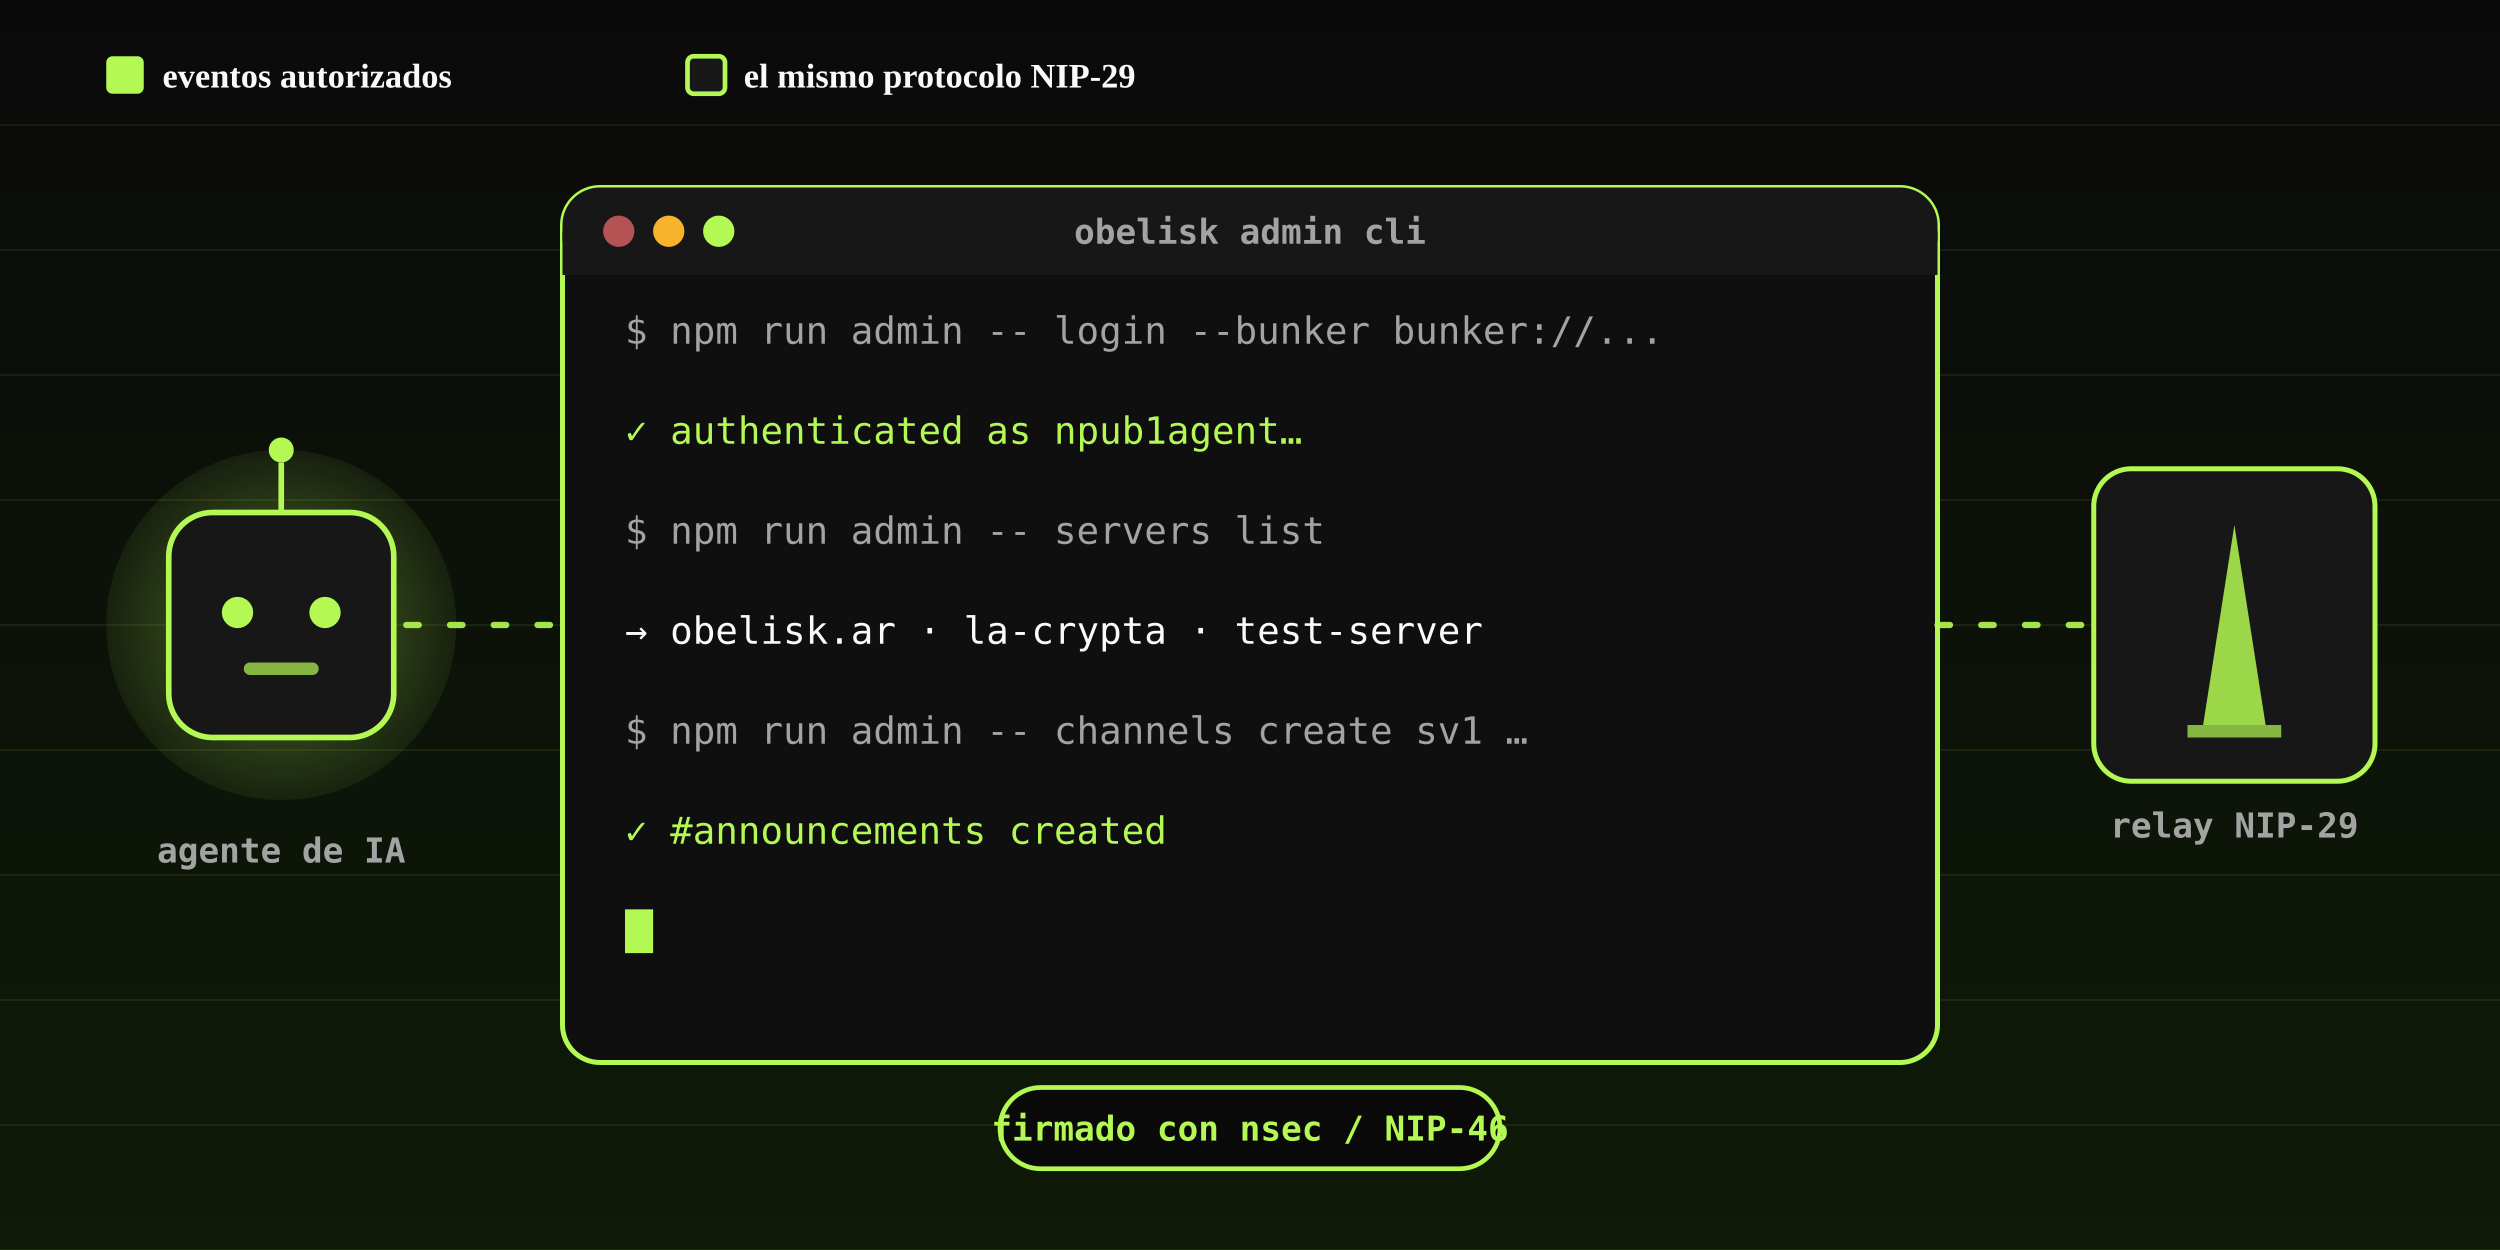
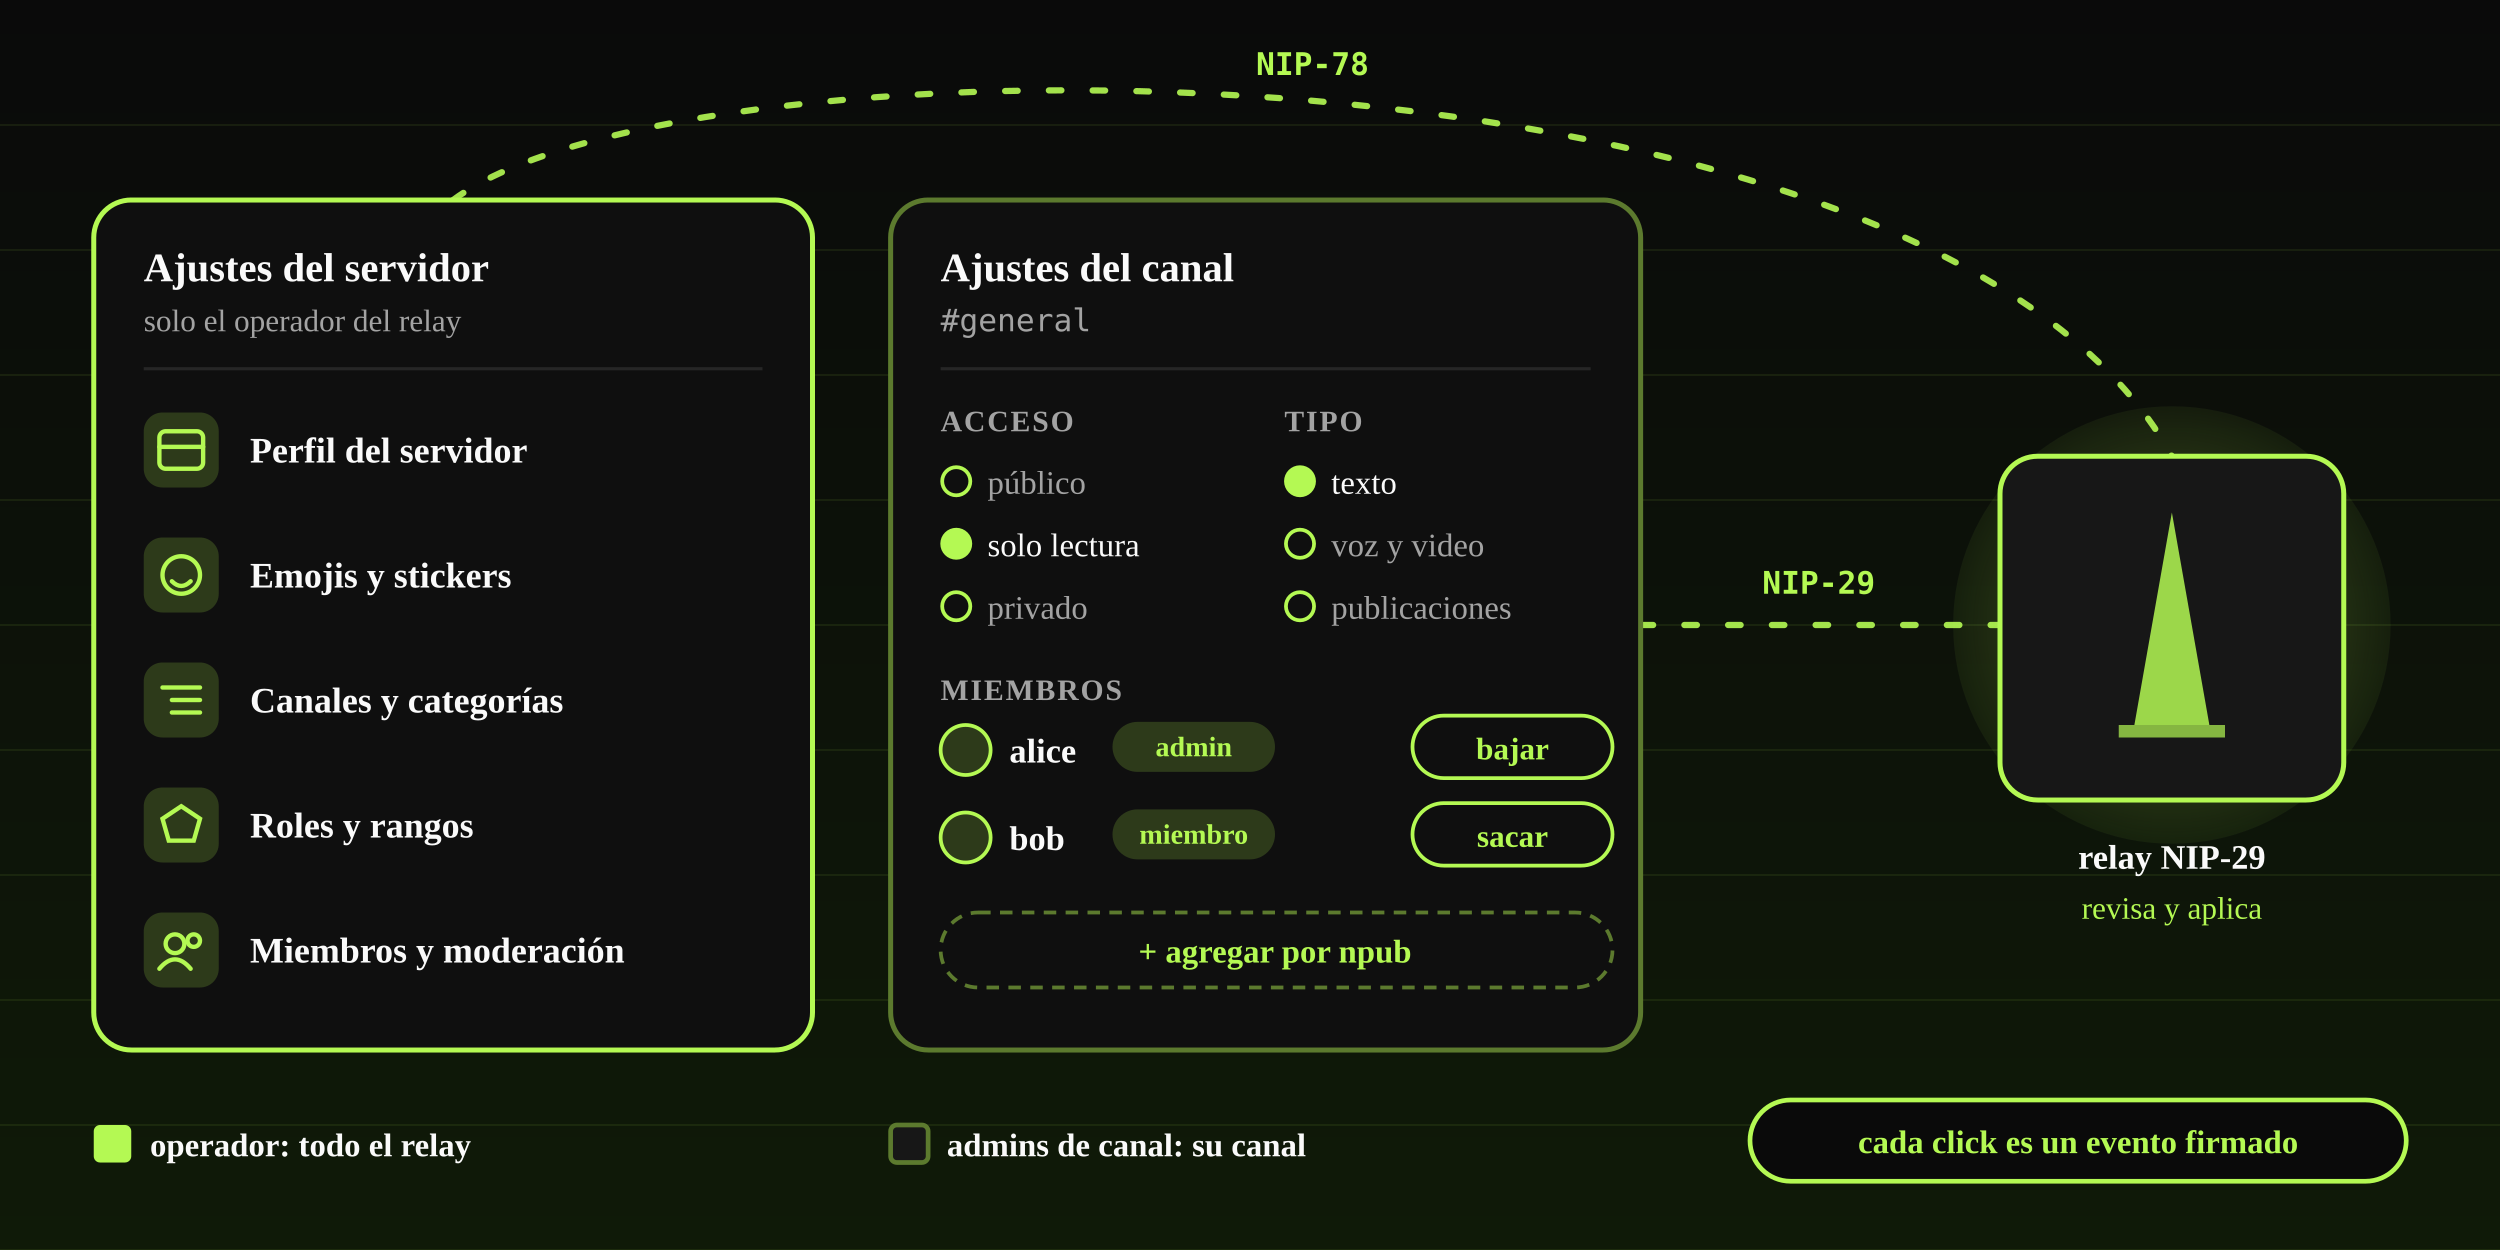
<svg xmlns="http://www.w3.org/2000/svg" viewBox="0 0 800 400" role="img" aria-labelledby="hero-cli-title hero-cli-desc" class="w-full h-auto">
  <defs>
    <linearGradient id="sky-cli" x1="0" y1="0" x2="0" y2="1">
      <stop offset="0%" stop-color="#0a0a0a" />
      <stop offset="100%" stop-color="#0f1a08" />
    </linearGradient>
-     <radialGradient id="agent-glow" cx="0.5" cy="0.5" r="0.6">
-       <stop offset="0%" stop-color="#b4f953" stop-opacity="0.4" />
+     <radialGradient id="relay-glow-cli" cx="0.5" cy="0.5" r="0.6">
+       <stop offset="0%" stop-color="#b4f953" stop-opacity="0.35" />
      <stop offset="100%" stop-color="#b4f953" stop-opacity="0" />
    </radialGradient>
  </defs>
  <rect width="800" height="400" fill="url(#sky-cli)" />
  <g opacity="0.1" stroke="#b4f953" stroke-width="0.5">
    <line x1="0" y1="40" x2="800" y2="40" />
    <line x1="0" y1="80" x2="800" y2="80" />
    <line x1="0" y1="120" x2="800" y2="120" />
    <line x1="0" y1="160" x2="800" y2="160" />
    <line x1="0" y1="200" x2="800" y2="200" />
    <line x1="0" y1="240" x2="800" y2="240" />
    <line x1="0" y1="280" x2="800" y2="280" />
    <line x1="0" y1="320" x2="800" y2="320" />
    <line x1="0" y1="360" x2="800" y2="360" />
    <line x1="0" y1="400" x2="800" y2="400" />
  </g>
+   <g stroke="#b4f953" stroke-width="2" fill="none" stroke-linecap="round" opacity="0.9">
+     <path d="M145 64 C 220 8, 620 8, 695 146" stroke-dasharray="4 10" />
+     <line x1="525" y1="200" x2="640" y2="200" stroke-dasharray="4 10" style="animation-delay:0.4s" />
+   </g>
+   <g font-family="monospace" font-size="10" font-weight="700" fill="#b4f953" text-anchor="middle">
+     <text x="420" y="24">NIP-78</text>
+     <text x="582" y="190">NIP-29</text>
+   </g>
  <g>
-     <rect x="180" y="60" width="440" height="280" rx="12" fill="#0f0f0f" stroke="#b4f953" stroke-width="1.6" />
-     <rect x="180" y="60" width="440" height="28" rx="12" fill="#171717" />
-     <rect x="180" y="74" width="440" height="14" fill="#171717" />
-     <circle cx="198" cy="74" r="5" fill="#b45353" />
-     <circle cx="214" cy="74" r="5" fill="#f7b32b" />
-     <circle cx="230" cy="74" r="5" fill="#b4f953" />
-     <text x="400" y="78" text-anchor="middle" font-size="11" font-weight="600" fill="#a3a3a3" font-family="monospace"> obelisk admin cli</text>
-     <g font-family="monospace" font-size="12">
-       <text x="200" y="110" fill="#a3a3a3" style="animation-delay:0s;animation-fill-mode:both">$ npm run admin -- login --bunker bunker://...</text>
-       <text x="200" y="142" fill="#b4f953" style="animation-delay:0.6s;animation-fill-mode:both">✓ authenticated as npub1agent…</text>
-       <text x="200" y="174" fill="#a3a3a3" style="animation-delay:1.2s;animation-fill-mode:both">$ npm run admin -- servers list</text>
-       <text x="200" y="206" fill="#fafafa" style="animation-delay:1.8s;animation-fill-mode:both">→ obelisk.ar · la-crypta · test-server</text>
-       <text x="200" y="238" fill="#a3a3a3" style="animation-delay:2.4s;animation-fill-mode:both">$ npm run admin -- channels create sv1 …</text>
-       <text x="200" y="270" fill="#b4f953" style="animation-delay:3.0s;animation-fill-mode:both">✓ #announcements created</text>
-       <rect x="200" y="291" width="9" height="14" fill="#b4f953">
-         <animate attributeName="opacity" values="1;0;1" dur="1s" repeatCount="indefinite" />
-       </rect>
+     <rect x="30" y="64" width="230" height="272" rx="12" fill="#0f0f0f" stroke="#b4f953" stroke-width="1.6" />
+     <text x="46" y="90" font-size="13" font-weight="700" fill="#fafafa">Ajustes del servidor</text>
+     <text x="46" y="106" font-size="10" fill="#a3a3a3">solo el operador del relay</text>
+     <line x1="46" y1="118" x2="244" y2="118" stroke="#262626" stroke-width="1" />
+     <g style="animation-delay:0s;animation-fill-mode:both">
+       <rect x="46" y="132" width="24" height="24" rx="6" fill="#2d3a1a" />
+       <g stroke="#b4f953" stroke-width="1.4" fill="none" stroke-linecap="round">
+         <rect x="51" y="138" width="14" height="12" rx="2" />
+         <line x1="51" y1="143" x2="65" y2="143" />
+       </g>
+       <text x="80" y="148" font-size="11.5" font-weight="600" fill="#fafafa">Perfil del servidor</text>
+     </g>
+     <g style="animation-delay:0.2s;animation-fill-mode:both">
+       <rect x="46" y="172" width="24" height="24" rx="6" fill="#2d3a1a" />
+       <g stroke="#b4f953" stroke-width="1.4" fill="none" stroke-linecap="round">
+         <circle cx="58" cy="184" r="6" />
+         <path d="M55 186 Q58 189 61 186" />
+       </g>
+       <text x="80" y="188" font-size="11.5" font-weight="600" fill="#fafafa">Emojis y stickers</text>
+     </g>
+     <g style="animation-delay:0.4s;animation-fill-mode:both">
+       <rect x="46" y="212" width="24" height="24" rx="6" fill="#2d3a1a" />
+       <g stroke="#b4f953" stroke-width="1.4" fill="none" stroke-linecap="round">
+         <line x1="52" y1="220" x2="64" y2="220" />
+         <line x1="55" y1="224" x2="64" y2="224" />
+         <line x1="55" y1="228" x2="64" y2="228" />
+       </g>
+       <text x="80" y="228" font-size="11.5" font-weight="600" fill="#fafafa">Canales y categorías</text>
+     </g>
+     <g style="animation-delay:0.6s;animation-fill-mode:both">
+       <rect x="46" y="252" width="24" height="24" rx="6" fill="#2d3a1a" />
+       <g stroke="#b4f953" stroke-width="1.4" fill="none" stroke-linecap="round">
+         <path d="M58 258 L64 262 L62 269 L54 269 L52 262 Z" />
+       </g>
+       <text x="80" y="268" font-size="11.5" font-weight="600" fill="#fafafa">Roles y rangos</text>
+     </g>
+     <g style="animation-delay:0.8s;animation-fill-mode:both">
+       <rect x="46" y="292" width="24" height="24" rx="6" fill="#2d3a1a" />
+       <g stroke="#b4f953" stroke-width="1.4" fill="none" stroke-linecap="round">
+         <circle cx="56" cy="302" r="3" />
+         <path d="M51 310 Q56 304 61 310" />
+         <circle cx="62" cy="301" r="2" />
+       </g>
+       <text x="80" y="308" font-size="11.5" font-weight="600" fill="#fafafa">Miembros y moderación</text>
    </g>
  </g>
  <g>
-     <circle cx="90" cy="200" r="56" fill="url(#agent-glow)" style="transform-origin:90px 200px;transform-box:fill-box" />
-     <rect x="54" y="164" width="72" height="72" rx="14" fill="#171717" stroke="#b4f953" stroke-width="1.8" />
-     <circle cx="76" cy="196" r="5" fill="#b4f953">
-       <animate attributeName="opacity" values="1;0.3;1" dur="2s" repeatCount="indefinite" />
-     </circle>
-     <circle cx="104" cy="196" r="5" fill="#b4f953">
-       <animate attributeName="opacity" values="1;0.3;1" dur="2s" begin="0.3s" repeatCount="indefinite" />
-     </circle>
-     <line x1="90" y1="164" x2="90" y2="148" stroke="#b4f953" stroke-width="1.8" />
-     <circle cx="90" cy="144" r="4" fill="#b4f953" style="transform-origin:90px 144px" />
-     <rect x="78" y="212" width="24" height="4" rx="2" fill="#b4f953" opacity="0.7" />
-     <text x="90" y="276" text-anchor="middle" font-size="11" font-weight="600" fill="#a3a3a3" font-family="monospace">agente de IA</text>
+     <rect x="285" y="64" width="240" height="272" rx="12" fill="#0f0f0f" stroke="#5c7a2e" stroke-width="1.6" />
+     <text x="301" y="90" font-size="13" font-weight="700" fill="#fafafa">Ajustes del canal</text>
+     <text x="301" y="106" font-size="10" fill="#a3a3a3" font-family="monospace">#general </text>
+     <line x1="301" y1="118" x2="509" y2="118" stroke="#262626" stroke-width="1" />
+     <g>
+       <text x="301" y="138" font-size="9.5" font-weight="700" fill="#a3a3a3" letter-spacing="0.6">ACCESO</text>
+       <g>
+         <circle cx="306" cy="154" r="4.5" fill="none" stroke="#b4f953" stroke-width="1.2" />
+         <text x="316" y="158" font-size="10.5" fill="#a3a3a3">público</text>
+       </g>
+       <g>
+         <circle cx="306" cy="174" r="4.5" fill="#b4f953" stroke="#b4f953" stroke-width="1.2" />
+         <text x="316" y="178" font-size="10.5" fill="#fafafa">solo lectura</text>
+       </g>
+       <g>
+         <circle cx="306" cy="194" r="4.5" fill="none" stroke="#b4f953" stroke-width="1.2" />
+         <text x="316" y="198" font-size="10.5" fill="#a3a3a3">privado</text>
+       </g>
+     </g>
+     <g>
+       <text x="411" y="138" font-size="9.5" font-weight="700" fill="#a3a3a3" letter-spacing="0.6">TIPO</text>
+       <g>
+         <circle cx="416" cy="154" r="4.5" fill="#b4f953" stroke="#b4f953" stroke-width="1.2" />
+         <text x="426" y="158" font-size="10.5" fill="#fafafa">texto</text>
+       </g>
+       <g>
+         <circle cx="416" cy="174" r="4.5" fill="none" stroke="#b4f953" stroke-width="1.2" />
+         <text x="426" y="178" font-size="10.5" fill="#a3a3a3">voz y video</text>
+       </g>
+       <g>
+         <circle cx="416" cy="194" r="4.5" fill="none" stroke="#b4f953" stroke-width="1.2" />
+         <text x="426" y="198" font-size="10.5" fill="#a3a3a3">publicaciones</text>
+       </g>
+     </g>
+     <text x="301" y="224" font-size="9.5" font-weight="700" fill="#a3a3a3" letter-spacing="0.6">MIEMBROS</text>
+     <g>
+       <circle cx="309" cy="240" r="8" fill="#2d3a1a" stroke="#b4f953" stroke-width="1.2" />
+       <text x="323" y="244" font-size="11" font-weight="600" fill="#fafafa">alice</text>
+       <rect x="356" y="231" width="52" height="16" rx="8" fill="#2d3a1a" />
+       <text x="382" y="242" text-anchor="middle" font-size="9" font-weight="700" fill="#b4f953">admin</text>
+       <rect x="452" y="229" width="64" height="20" rx="10" fill="none" stroke="#b4f953" stroke-width="1.2" />
+       <text x="484" y="243" text-anchor="middle" font-size="10" font-weight="600" fill="#b4f953">bajar</text>
+     </g>
+     <g>
+       <circle cx="309" cy="268" r="8" fill="#2d3a1a" stroke="#b4f953" stroke-width="1.2" />
+       <text x="323" y="272" font-size="11" font-weight="600" fill="#fafafa">bob</text>
+       <rect x="356" y="259" width="52" height="16" rx="8" fill="#2d3a1a" />
+       <text x="382" y="270" text-anchor="middle" font-size="9" font-weight="700" fill="#b4f953">miembro</text>
+       <rect x="452" y="257" width="64" height="20" rx="10" fill="none" stroke="#b4f953" stroke-width="1.2" />
+       <text x="484" y="271" text-anchor="middle" font-size="10" font-weight="600" fill="#b4f953">sacar</text>
+     </g>
+     <rect x="301" y="292" width="215" height="24" rx="12" fill="none" stroke="#5c7a2e" stroke-width="1.2" stroke-dasharray="4 3" />
+     <text x="408" y="308" text-anchor="middle" font-size="10.5" font-weight="600" fill="#b4f953">+ agregar por npub</text>
  </g>
  <g>
-     <rect x="670" y="150" width="90" height="100" rx="12" fill="#171717" stroke="#b4f953" stroke-width="1.6" />
-     <polygon points="715,168 705,232 725,232" fill="#b4f953" opacity="0.85" />
-     <rect x="700" y="232" width="30" height="4" fill="#b4f953" opacity="0.7" />
-     <text x="715" y="268" text-anchor="middle" font-size="11" font-weight="600" fill="#a3a3a3" font-family="monospace">relay NIP-29</text>
+     <circle cx="695" cy="200" r="70" fill="url(#relay-glow-cli)" style="transform-origin:695px 200px;transform-box:fill-box" />
+     <rect x="640" y="146" width="110" height="110" rx="12" fill="#171717" stroke="#b4f953" stroke-width="1.6" />
+     <polygon points="695,164 683,232 707,232" fill="#b4f953" opacity="0.85" />
+     <rect x="678" y="232" width="34" height="4" fill="#b4f953" opacity="0.7" />
+     <text x="695" y="278" text-anchor="middle" font-size="11" font-weight="700" fill="#fafafa">relay NIP-29</text>
+     <text x="695" y="294" text-anchor="middle" font-size="10" fill="#b4f953">revisa y aplica</text>
  </g>
-   <g stroke="#b4f953" stroke-width="2" fill="none" stroke-linecap="round" opacity="0.9">
-     <line x1="130" y1="200" x2="180" y2="200" stroke-dasharray="4 10" />
-     <line x1="620" y1="200" x2="670" y2="200" stroke-dasharray="4 10" style="animation-delay:0.4s" />
+   <g font-size="10.5" font-weight="600">
+     <rect x="30" y="360" width="12" height="12" rx="2" fill="#b4f953" />
+     <text x="48" y="370" fill="#fafafa">operador: todo el relay</text>
+     <rect x="285" y="360" width="12" height="12" rx="2" fill="#171717" stroke="#5c7a2e" stroke-width="1.5" />
+     <text x="303" y="370" fill="#fafafa">admins de canal: su canal</text>
  </g>
  <g>
-     <rect x="320" y="348" width="160" height="26" rx="13" fill="#0a0a0a" stroke="#b4f953" stroke-width="1.5" />
-     <text x="400" y="365" text-anchor="middle" font-size="11" font-weight="700" fill="#b4f953" font-family="monospace">firmado con nsec / NIP-46</text>
-   </g>
-   <g font-size="11" font-weight="600">
-     <rect x="34" y="18" width="12" height="12" rx="2" fill="#b4f953" />
-     <text x="52" y="28" fill="#fafafa">eventos autorizados</text>
-     <rect x="220" y="18" width="12" height="12" rx="2" fill="#171717" stroke="#b4f953" stroke-width="1.5" />
-     <text x="238" y="28" fill="#fafafa">el mismo protocolo NIP-29</text>
+     <rect x="560" y="352" width="210" height="26" rx="13" fill="#0a0a0a" stroke="#b4f953" stroke-width="1.5" />
+     <text x="665" y="369" text-anchor="middle" font-size="10.5" font-weight="700" fill="#b4f953">cada click es un evento firmado</text>
  </g>
</svg>
